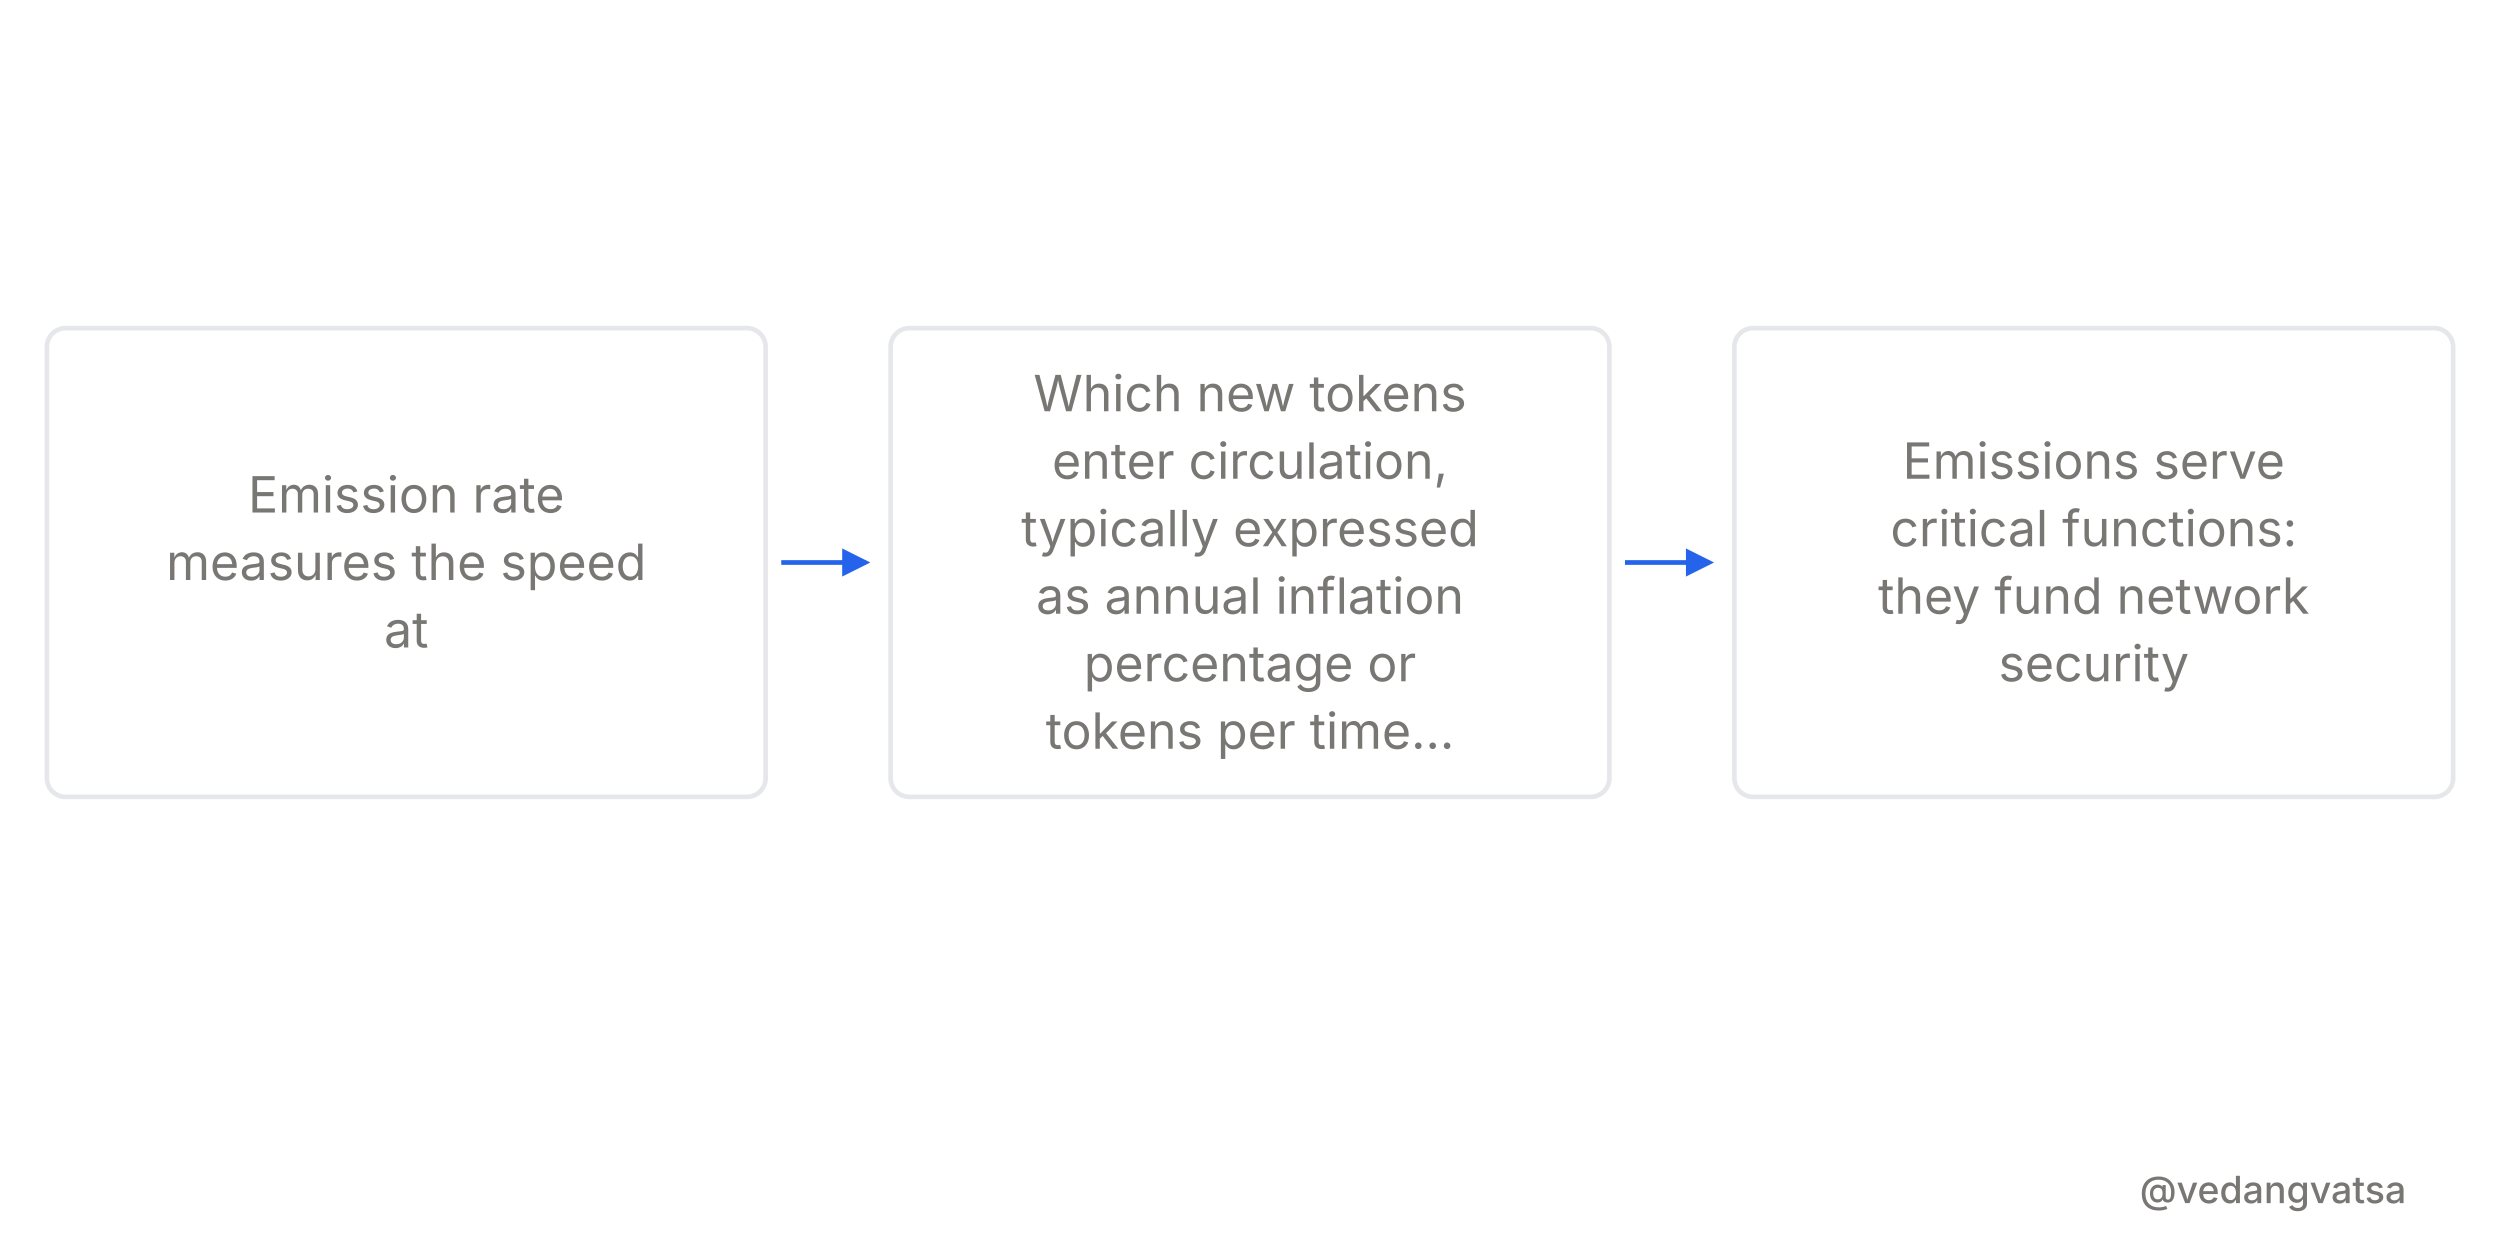
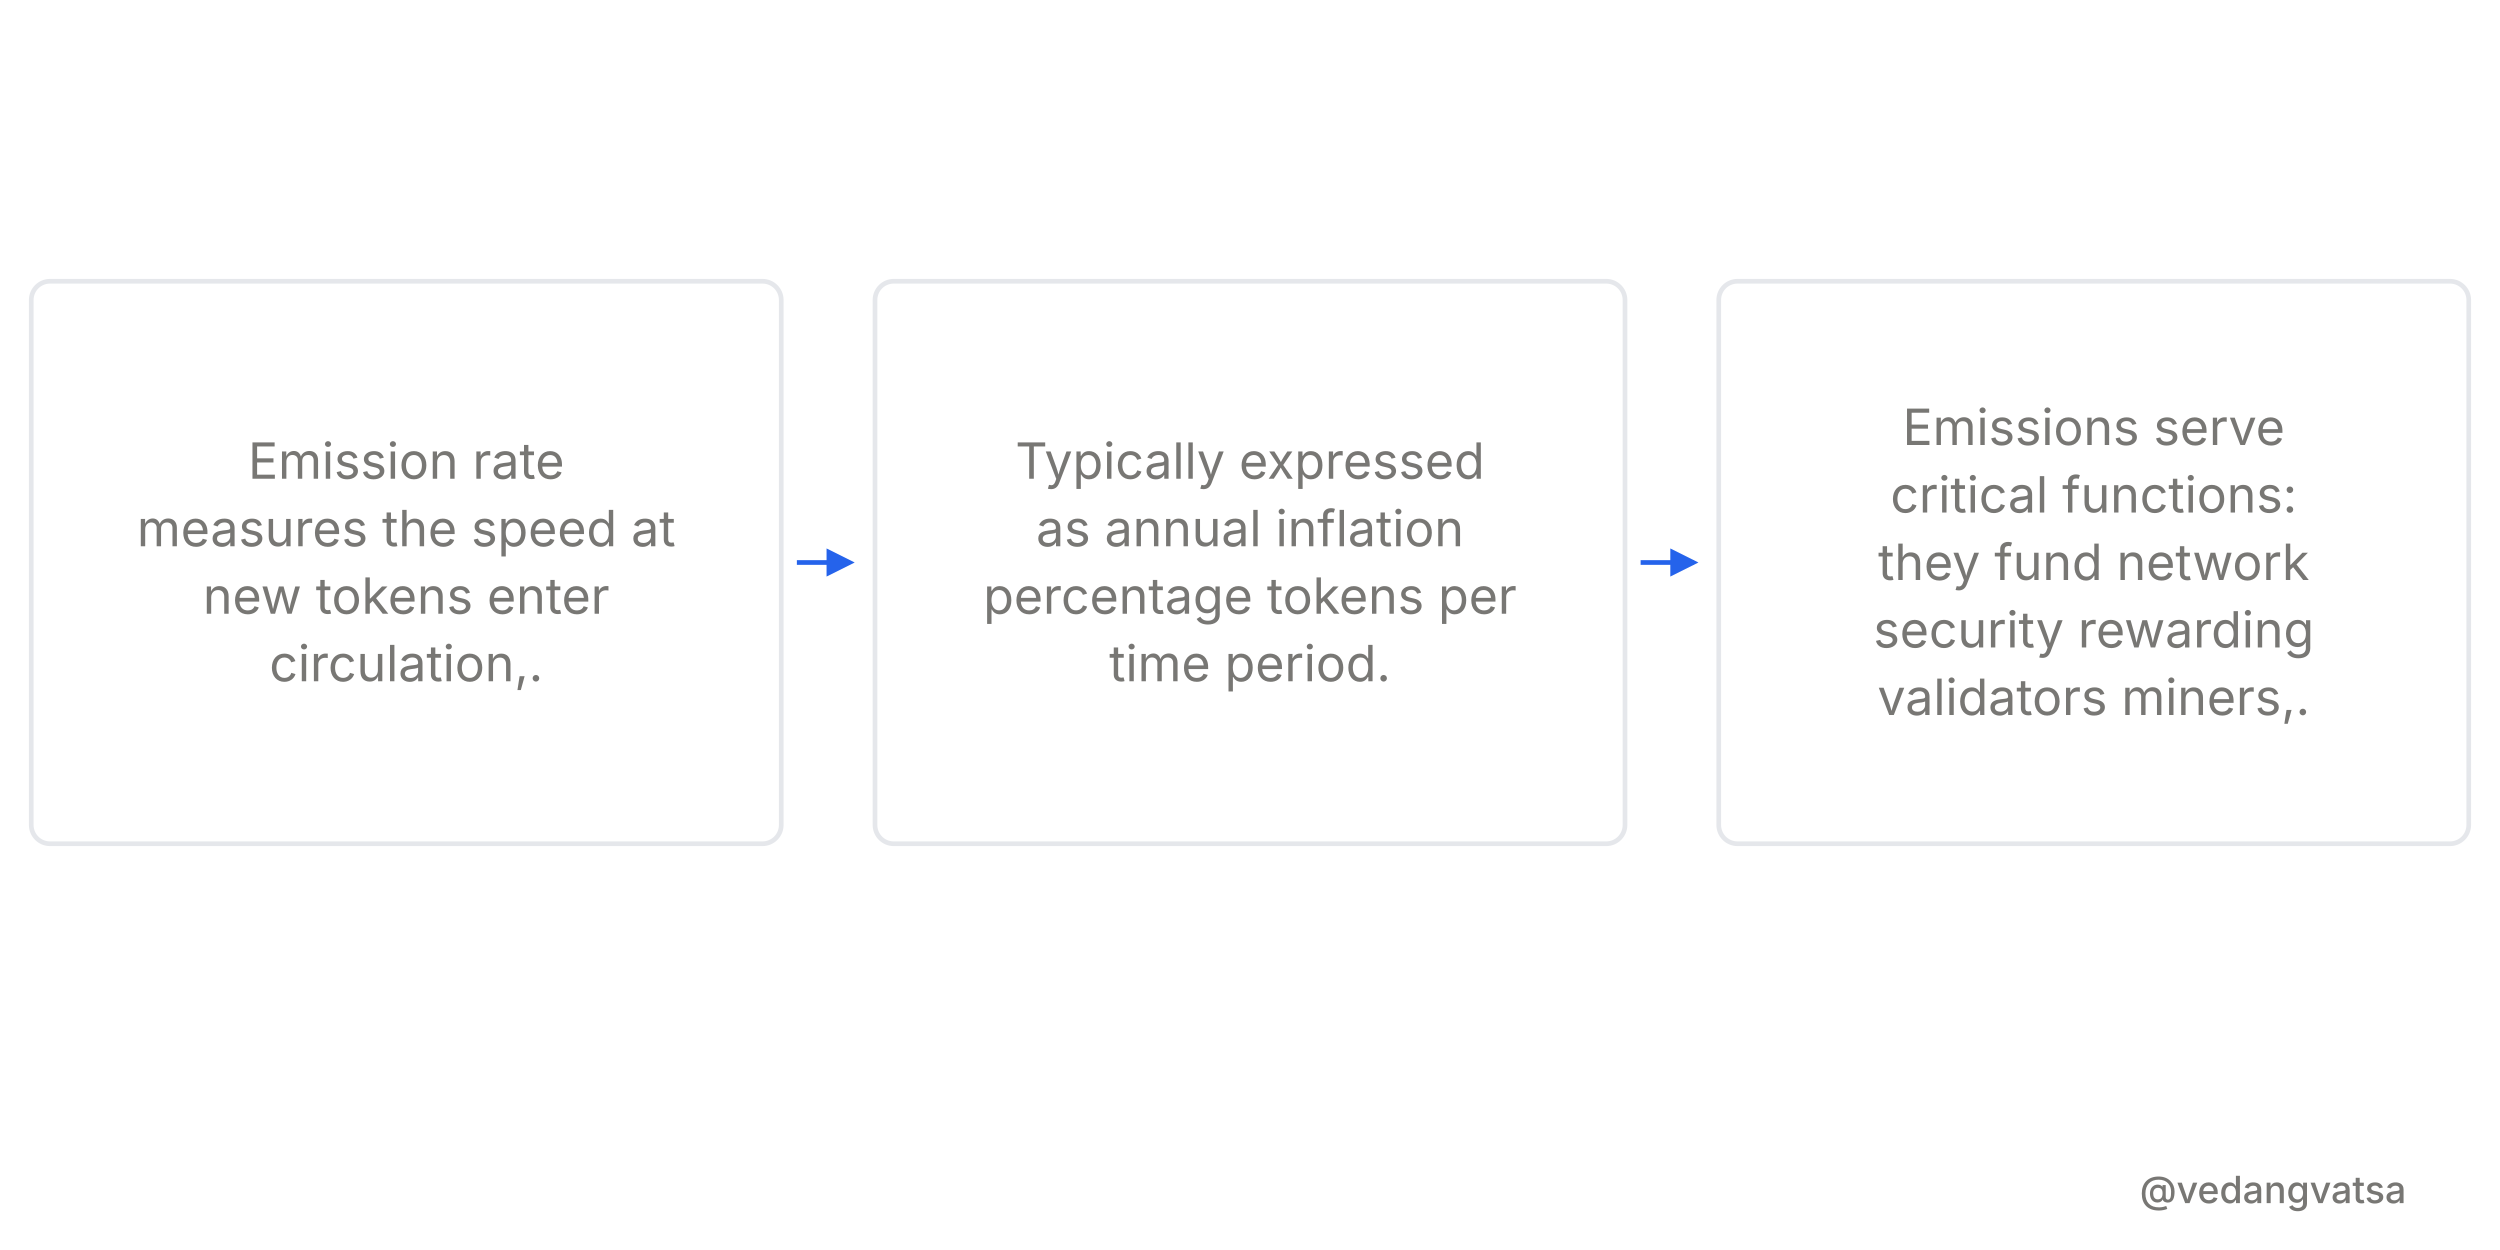
<svg xmlns="http://www.w3.org/2000/svg" viewBox="0 0 800 400" width="800" height="400" style="background-color:#ffffff">
  <defs>
    <marker id="arrow" markerWidth="6" markerHeight="6" refX="5" refY="3" orient="auto">
      <path d="M 0 0 L 6 3 L 0 6 z" fill="#2563eb" />
    </marker>
  </defs>
  <rect width="800" height="400" fill="#ffffff" />
  <g>
-     <rect x="15" y="105" width="230" height="150" rx="6" fill="#ffffff" stroke="#e5e7eb" stroke-width="1.5" />
-     <text x="130" y="164" font-family="'Inter',sans-serif" font-weight="400" font-size="16" fill="#787774" text-anchor="middle">Emission rate</text>
-     <text x="130" y="185.6" font-family="'Inter',sans-serif" font-weight="400" font-size="16" fill="#787774" text-anchor="middle">measures the speed</text>
-     <text x="130" y="207.2" font-family="'Inter',sans-serif" font-weight="400" font-size="16" fill="#787774" text-anchor="middle">at</text>
-     <line x1="250" y1="180" x2="277" y2="180" stroke="#2563eb" stroke-width="1.5" marker-end="url(#arrow)" />
-     <rect x="285" y="105" width="230" height="150" rx="6" fill="#ffffff" stroke="#e5e7eb" stroke-width="1.5" />
-     <text x="400" y="131.6" font-family="'Inter',sans-serif" font-weight="400" font-size="16" fill="#787774" text-anchor="middle">Which new tokens</text>
-     <text x="400" y="153.2" font-family="'Inter',sans-serif" font-weight="400" font-size="16" fill="#787774" text-anchor="middle">enter circulation,</text>
-     <text x="400" y="174.8" font-family="'Inter',sans-serif" font-weight="400" font-size="16" fill="#787774" text-anchor="middle">typically expressed</text>
-     <text x="400" y="196.4" font-family="'Inter',sans-serif" font-weight="400" font-size="16" fill="#787774" text-anchor="middle">as annual inflation</text>
-     <text x="400" y="218" font-family="'Inter',sans-serif" font-weight="400" font-size="16" fill="#787774" text-anchor="middle">percentage or</text>
-     <text x="400" y="239.6" font-family="'Inter',sans-serif" font-weight="400" font-size="16" fill="#787774" text-anchor="middle">tokens per time...</text>
-     <line x1="520" y1="180" x2="547" y2="180" stroke="#2563eb" stroke-width="1.5" marker-end="url(#arrow)" />
-     <rect x="555" y="105" width="230" height="150" rx="6" fill="#ffffff" stroke="#e5e7eb" stroke-width="1.5" />
-     <text x="670" y="153.2" font-family="'Inter',sans-serif" font-weight="400" font-size="16" fill="#787774" text-anchor="middle">Emissions serve</text>
-     <text x="670" y="174.8" font-family="'Inter',sans-serif" font-weight="400" font-size="16" fill="#787774" text-anchor="middle">critical functions:</text>
-     <text x="670" y="196.4" font-family="'Inter',sans-serif" font-weight="400" font-size="16" fill="#787774" text-anchor="middle">they fund network</text>
-     <text x="670" y="218" font-family="'Inter',sans-serif" font-weight="400" font-size="16" fill="#787774" text-anchor="middle">security</text>
+     <rect x="10" y="90" width="240" height="180" rx="6" fill="#ffffff" stroke="#e5e7eb" stroke-width="1.5" />
+     <text x="130" y="153.2" font-family="'Inter',sans-serif" font-weight="400" font-size="16" fill="#787774" text-anchor="middle">Emission rate</text>
+     <text x="130" y="174.8" font-family="'Inter',sans-serif" font-weight="400" font-size="16" fill="#787774" text-anchor="middle">measures the speed at</text>
+     <text x="130" y="196.4" font-family="'Inter',sans-serif" font-weight="400" font-size="16" fill="#787774" text-anchor="middle">new tokens enter</text>
+     <text x="130" y="218" font-family="'Inter',sans-serif" font-weight="400" font-size="16" fill="#787774" text-anchor="middle">circulation,.</text>
+     <line x1="255" y1="180" x2="272" y2="180" stroke="#2563eb" stroke-width="1.5" marker-end="url(#arrow)" />
+     <rect x="280" y="90" width="240" height="180" rx="6" fill="#ffffff" stroke="#e5e7eb" stroke-width="1.5" />
+     <text x="400" y="153.2" font-family="'Inter',sans-serif" font-weight="400" font-size="16" fill="#787774" text-anchor="middle">Typically expressed</text>
+     <text x="400" y="174.8" font-family="'Inter',sans-serif" font-weight="400" font-size="16" fill="#787774" text-anchor="middle">as annual inflation</text>
+     <text x="400" y="196.4" font-family="'Inter',sans-serif" font-weight="400" font-size="16" fill="#787774" text-anchor="middle">percentage tokens per</text>
+     <text x="400" y="218" font-family="'Inter',sans-serif" font-weight="400" font-size="16" fill="#787774" text-anchor="middle">time period.</text>
+     <line x1="525" y1="180" x2="542" y2="180" stroke="#2563eb" stroke-width="1.5" marker-end="url(#arrow)" />
+     <rect x="550" y="90" width="240" height="180" rx="6" fill="#ffffff" stroke="#e5e7eb" stroke-width="1.5" />
+     <text x="670" y="142.4" font-family="'Inter',sans-serif" font-weight="400" font-size="16" fill="#787774" text-anchor="middle">Emissions serve</text>
+     <text x="670" y="164" font-family="'Inter',sans-serif" font-weight="400" font-size="16" fill="#787774" text-anchor="middle">critical functions:</text>
+     <text x="670" y="185.6" font-family="'Inter',sans-serif" font-weight="400" font-size="16" fill="#787774" text-anchor="middle">they fund network</text>
+     <text x="670" y="207.2" font-family="'Inter',sans-serif" font-weight="400" font-size="16" fill="#787774" text-anchor="middle">security rewarding</text>
+     <text x="670" y="228.8" font-family="'Inter',sans-serif" font-weight="400" font-size="16" fill="#787774" text-anchor="middle">validators miners,.</text>
  </g>
  <rect x="0" y="360" width="800" height="40" fill="#ffffff" opacity="0.9" />
  <text x="770" y="385" font-family="'Inter',sans-serif" font-weight="500" font-size="12" fill="#787774" text-anchor="end">@vedangvatsa</text>
</svg>
